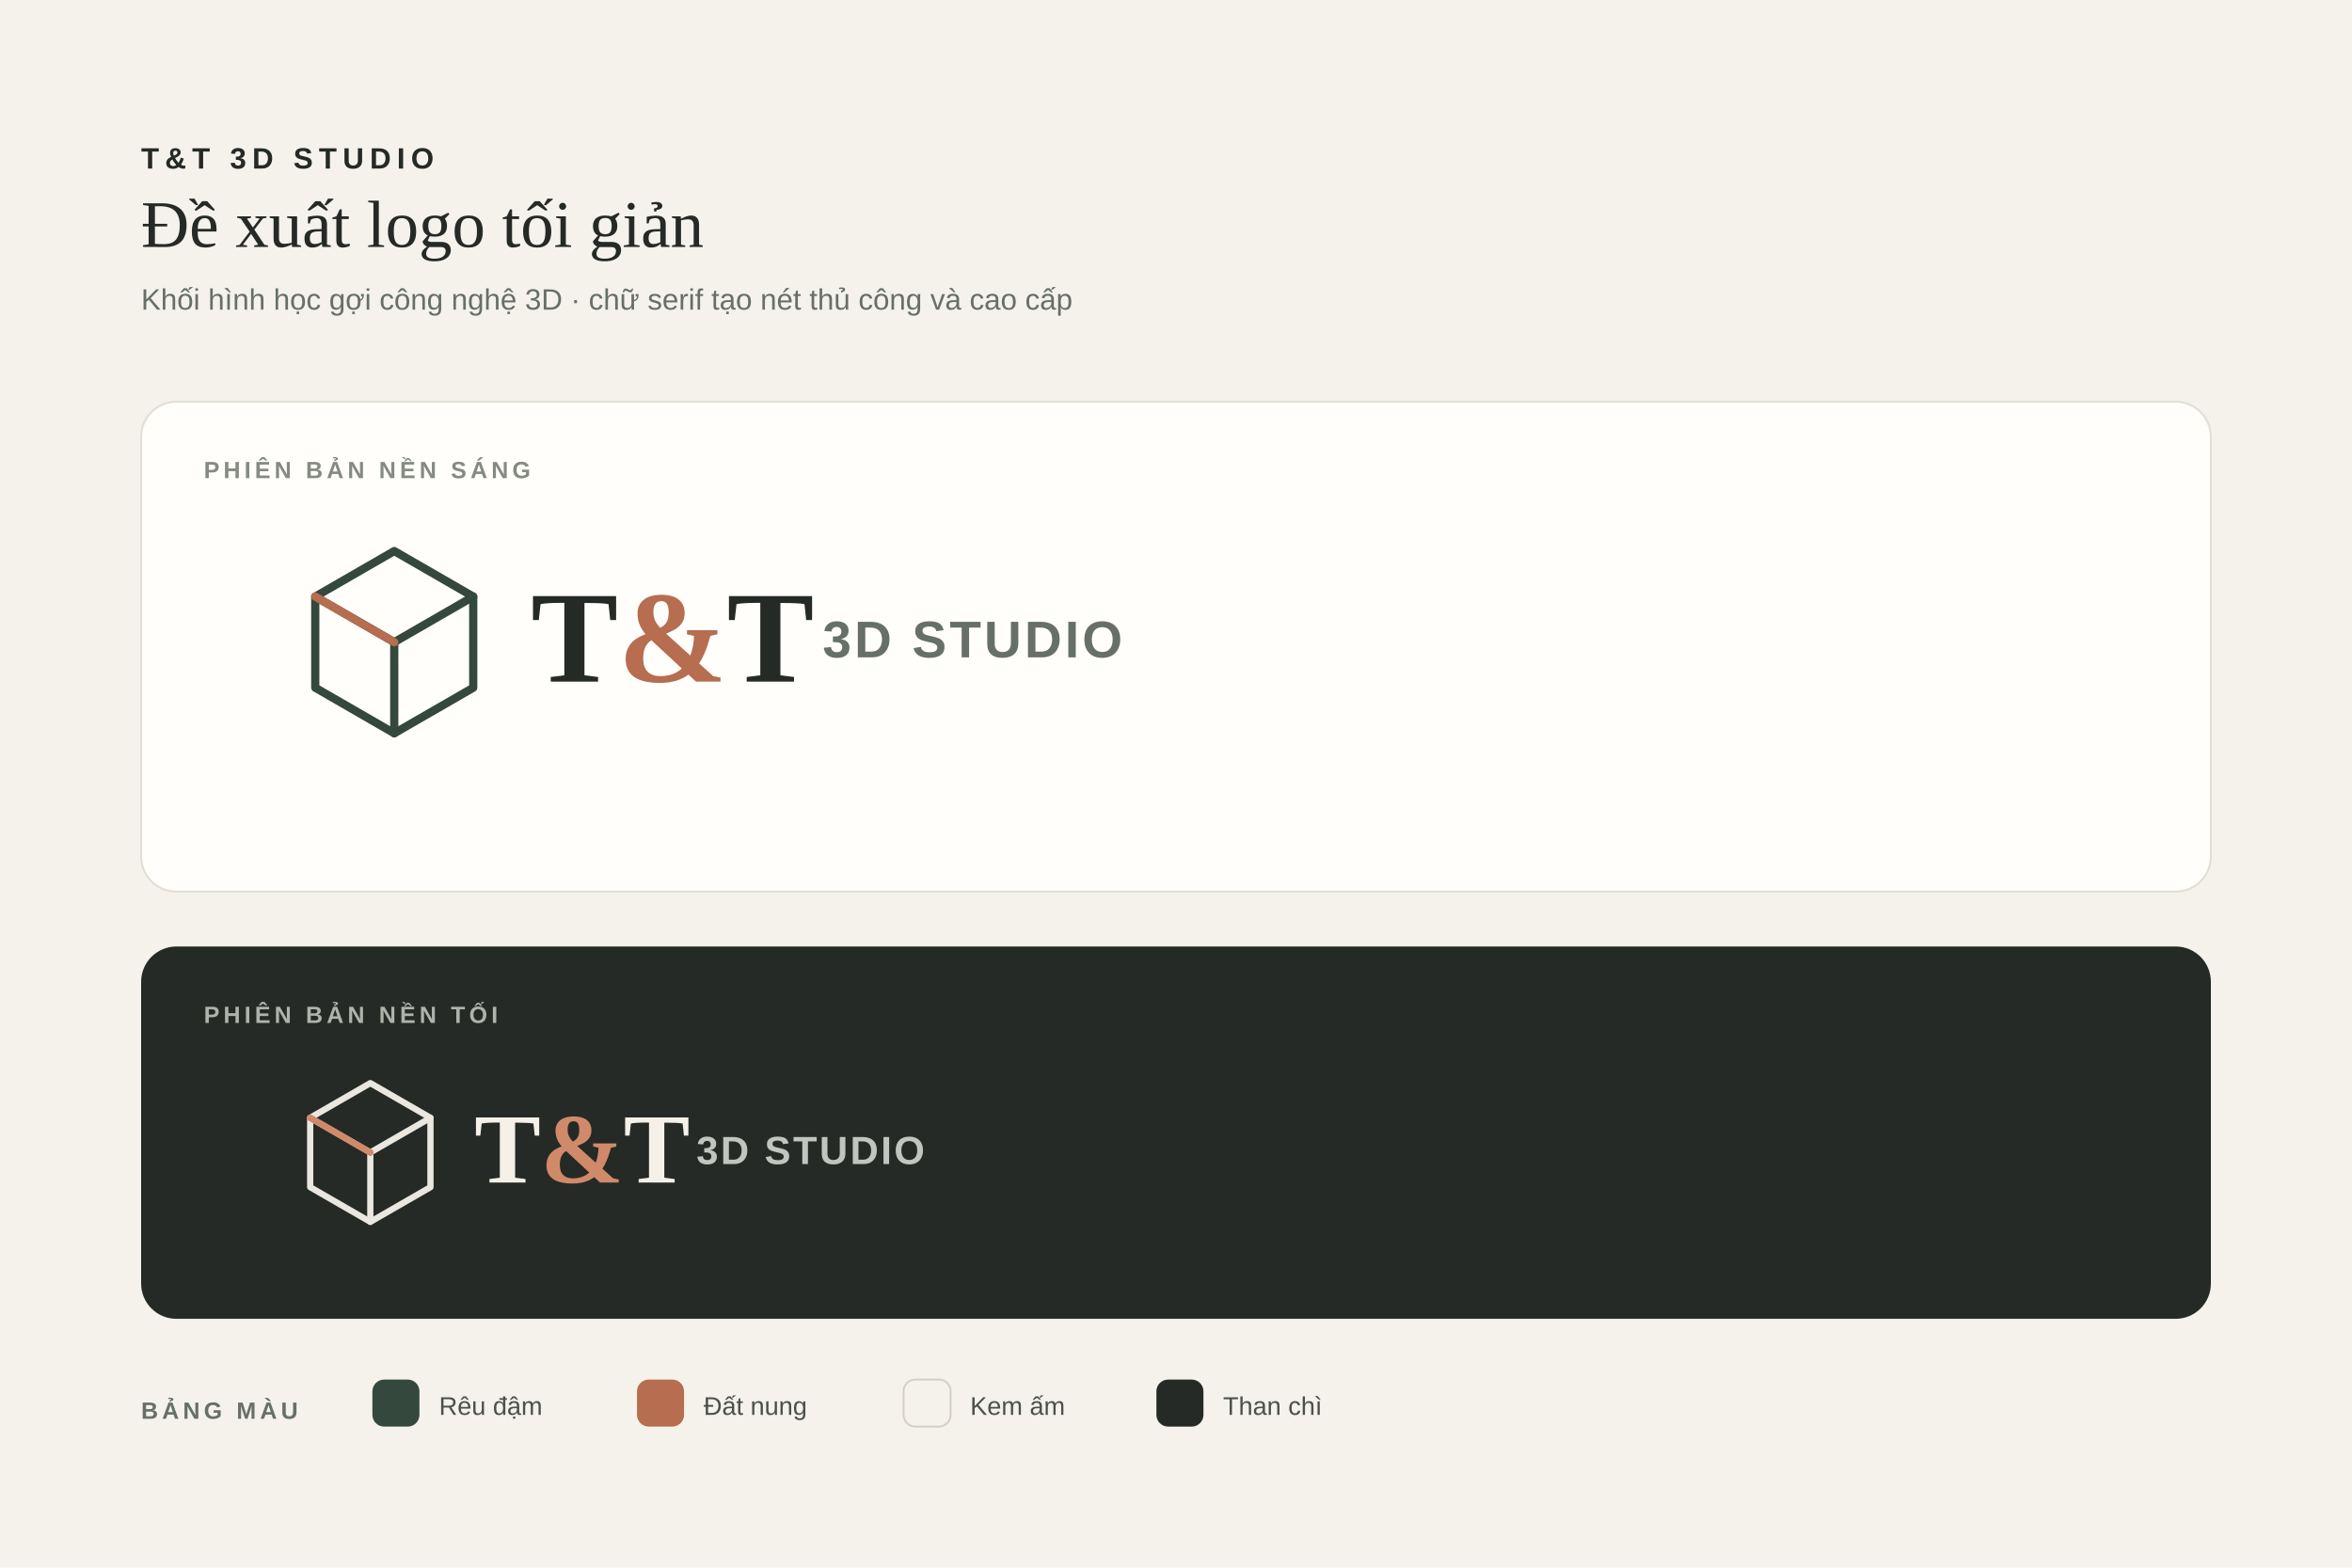
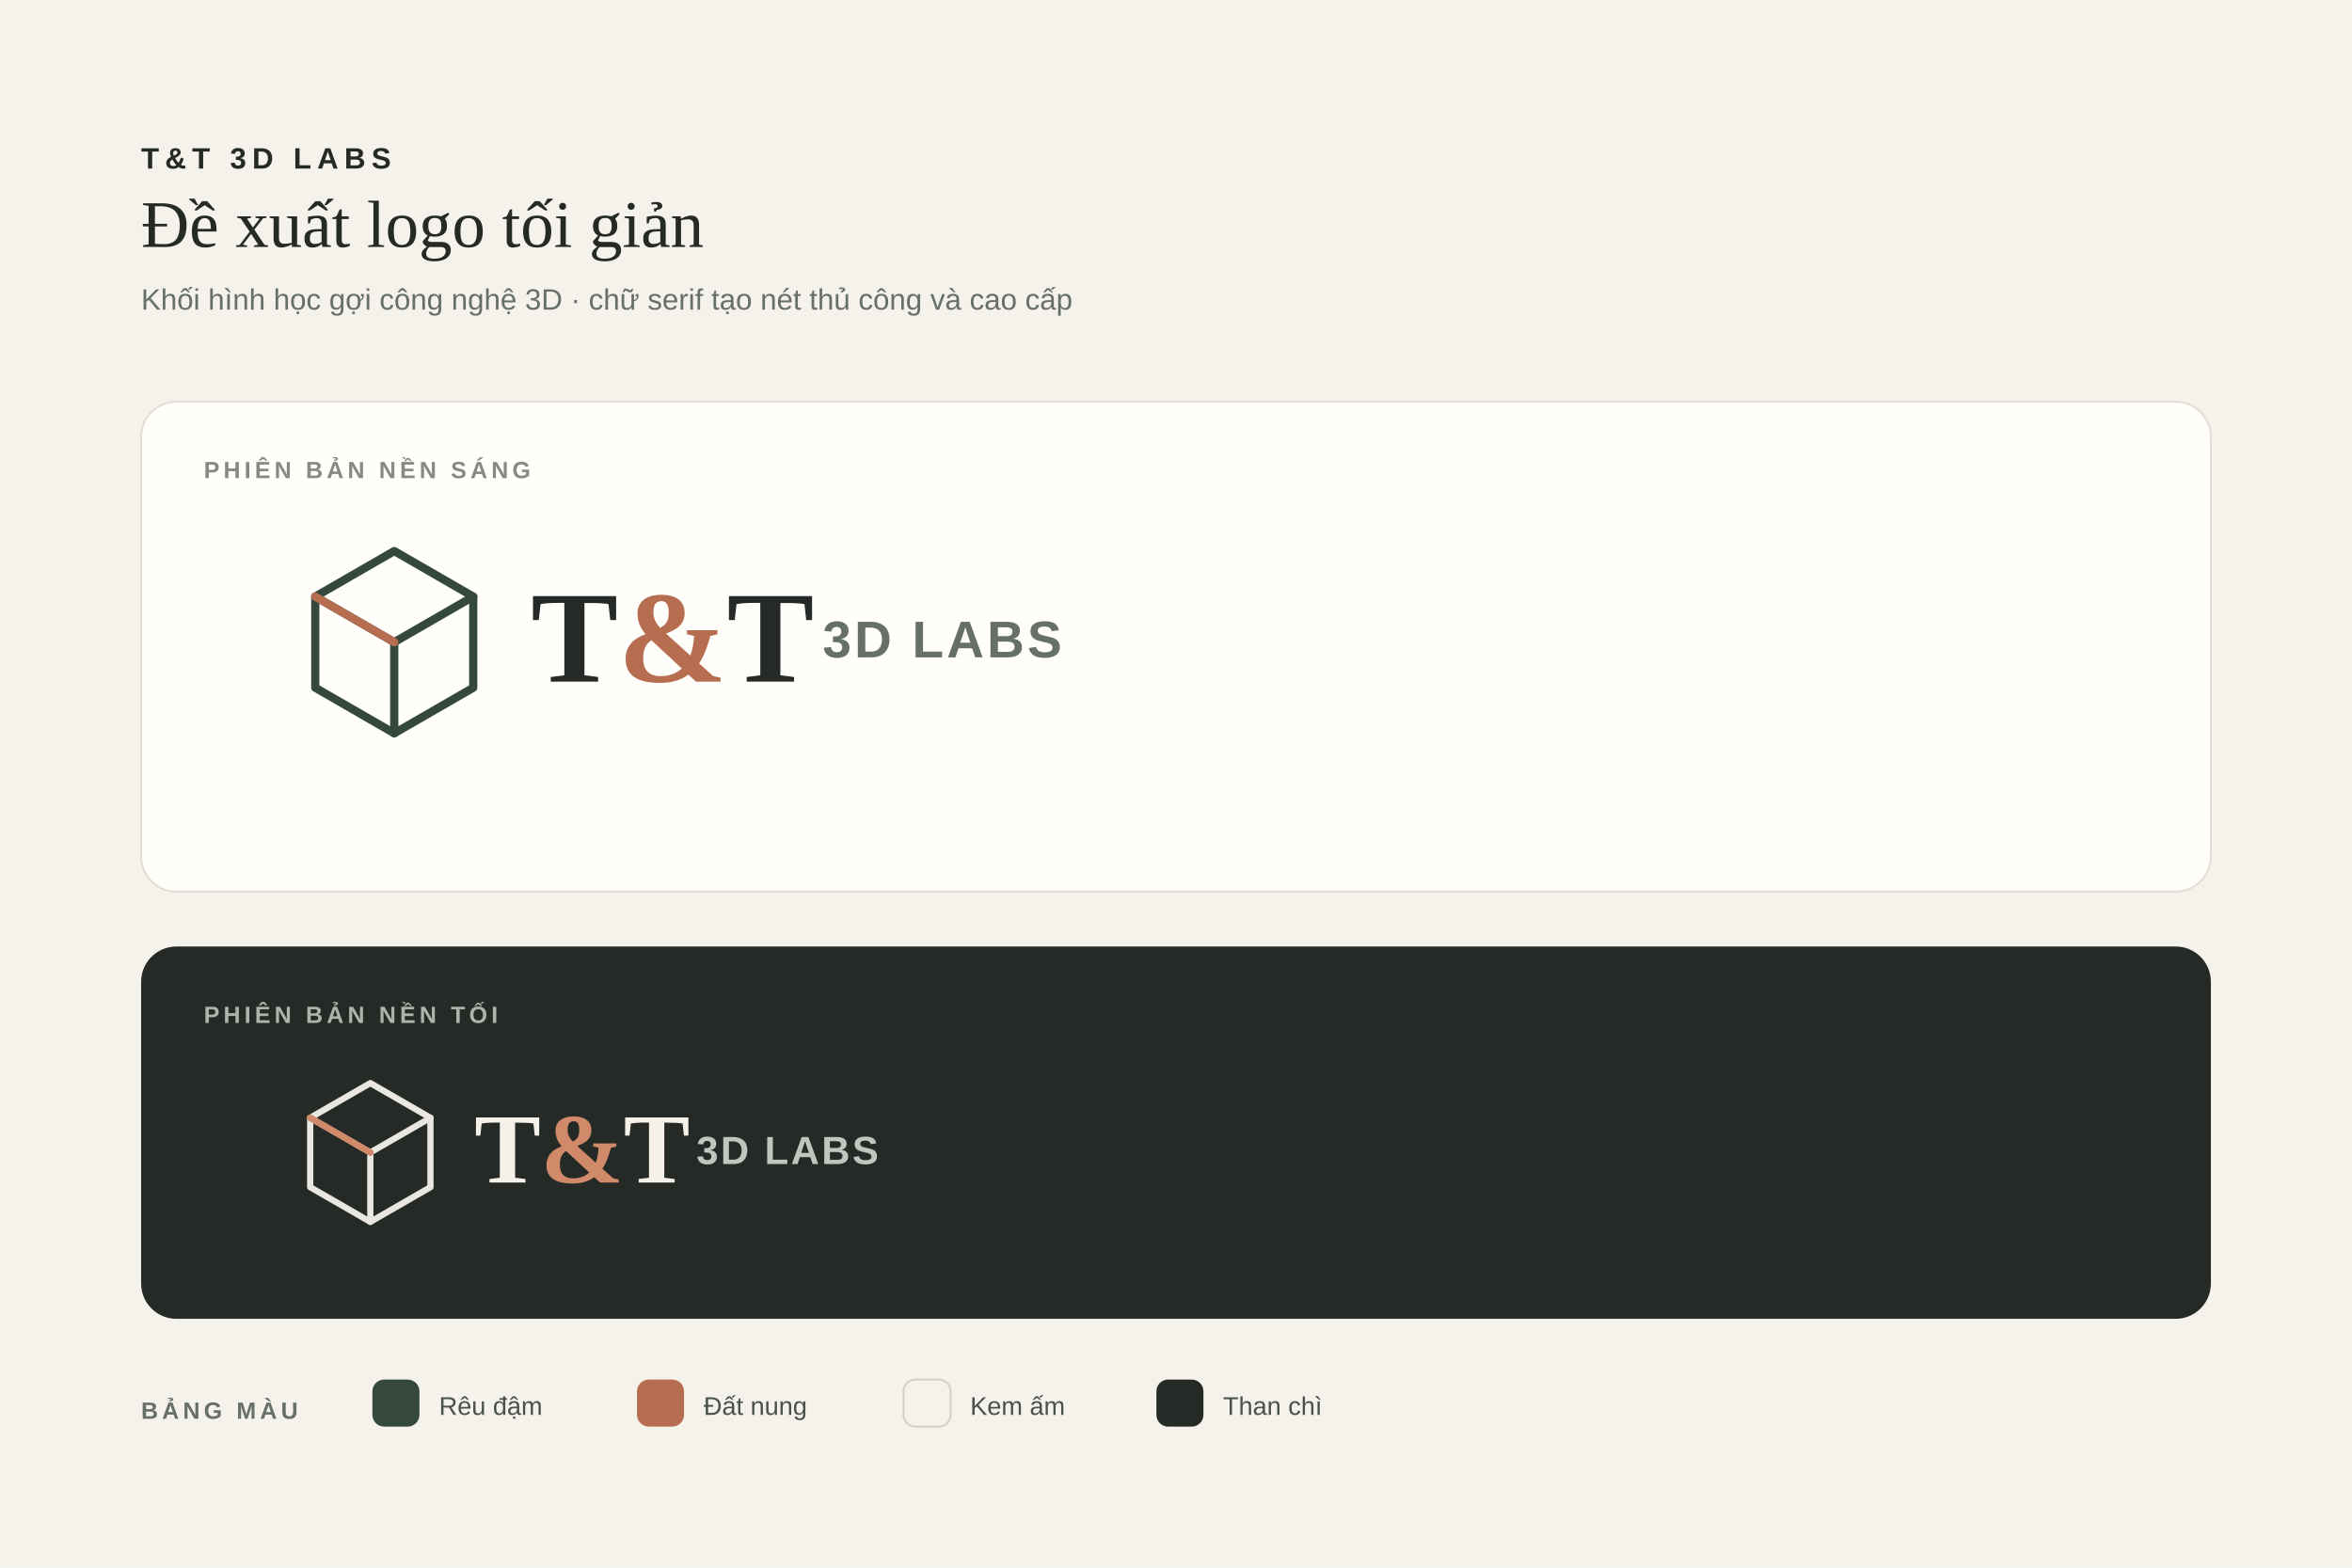
<svg xmlns="http://www.w3.org/2000/svg" viewBox="0 0 1200 800" role="img" aria-labelledby="title desc">
  <defs>
    <g id="mark" fill="none" stroke-linecap="round" stroke-linejoin="round">
      <path d="M33 4 59 19v30L33 64 7 49V19L33 4Z" stroke="currentColor" stroke-width="2.7" />
      <path d="m7 19 26 15 26-15M33 34v30" stroke="currentColor" stroke-width="2.7" />
      <path d="m7 19 26 15" stroke="#B66D50" stroke-width="2.7" />
    </g>
    <g id="light-logo">
      <use href="#mark" x="0" y="0" color="#34483E" />
      <text x="78" y="47" fill="#252A26" font-family="Georgia, 'Times New Roman', serif" font-size="43" font-weight="600" letter-spacing="-2.5">T<tspan fill="#B66D50">&amp;</tspan>T</text>
-       <text x="174" y="39" fill="#667068" font-family="Arial, Helvetica, sans-serif" font-size="17" font-weight="700" letter-spacing="1">3D STUDIO</text>
+       <text x="174" y="39" fill="#667068" font-family="Arial, Helvetica, sans-serif" font-size="17" font-weight="700" letter-spacing="1">3D LABS</text>
    </g>
    <g id="dark-logo">
      <use href="#mark" x="0" y="0" color="#E9E7DF" />
      <path d="m7 19 26 15" stroke="#D08A69" stroke-width="2.7" stroke-linecap="round" />
      <text x="78" y="47" fill="#F5F1E8" font-family="Georgia, 'Times New Roman', serif" font-size="43" font-weight="600" letter-spacing="-2.5">T<tspan fill="#D08A69">&amp;</tspan>T</text>
-       <text x="174" y="39" fill="#C1C5BF" font-family="Arial, Helvetica, sans-serif" font-size="17" font-weight="700" letter-spacing="1">3D STUDIO</text>
+       <text x="174" y="39" fill="#C1C5BF" font-family="Arial, Helvetica, sans-serif" font-size="17" font-weight="700" letter-spacing="1">3D LABS</text>
    </g>
  </defs>
  <rect width="1200" height="800" fill="#F5F2EB" />
-   <text x="72" y="86" fill="#252A26" font-family="Arial, Helvetica, sans-serif" font-size="15" font-weight="700" letter-spacing="3">T&amp;T 3D STUDIO</text>
+   <text x="72" y="86" fill="#252A26" font-family="Arial, Helvetica, sans-serif" font-size="15" font-weight="700" letter-spacing="3">T&amp;T 3D LABS</text>
  <text x="72" y="126" fill="#252A26" font-family="Georgia, 'Times New Roman', serif" font-size="34">Đề xuất logo tối giản</text>
  <text x="72" y="158" fill="#667068" font-family="Arial, Helvetica, sans-serif" font-size="15">Khối hình học gợi công nghệ 3D · chữ serif tạo nét thủ công và cao cấp</text>
  <rect x="72" y="205" width="1056" height="250" rx="18" fill="#FFFEFB" stroke="#E3DED4" />
  <text x="104" y="244" fill="#858A82" font-family="Arial, Helvetica, sans-serif" font-size="12" font-weight="700" letter-spacing="2">PHIÊN BẢN NỀN SÁNG</text>
  <g transform="translate(150 275) scale(1.55)">
    <use href="#light-logo" />
  </g>
  <rect x="72" y="483" width="1056" height="190" rx="18" fill="#252A26" />
  <text x="104" y="522" fill="#AEB4AC" font-family="Arial, Helvetica, sans-serif" font-size="12" font-weight="700" letter-spacing="2">PHIÊN BẢN NỀN TỐI</text>
  <g transform="translate(150 548) scale(1.18)">
    <use href="#dark-logo" />
  </g>
  <text x="72" y="724" fill="#667068" font-family="Arial, Helvetica, sans-serif" font-size="12" font-weight="700" letter-spacing="2">BẢNG MÀU</text>
  <rect x="190" y="704" width="24" height="24" rx="6" fill="#34483E" />
  <text x="224" y="722" fill="#4A514A" font-family="Arial, Helvetica, sans-serif" font-size="13">Rêu đậm</text>
  <rect x="325" y="704" width="24" height="24" rx="6" fill="#B66D50" />
  <text x="359" y="722" fill="#4A514A" font-family="Arial, Helvetica, sans-serif" font-size="13">Đất nung</text>
  <rect x="461" y="704" width="24" height="24" rx="6" fill="#F5F2EB" stroke="#D5D0C6" />
  <text x="495" y="722" fill="#4A514A" font-family="Arial, Helvetica, sans-serif" font-size="13">Kem ấm</text>
  <rect x="590" y="704" width="24" height="24" rx="6" fill="#252A26" />
  <text x="624" y="722" fill="#4A514A" font-family="Arial, Helvetica, sans-serif" font-size="13">Than chì</text>
</svg>
